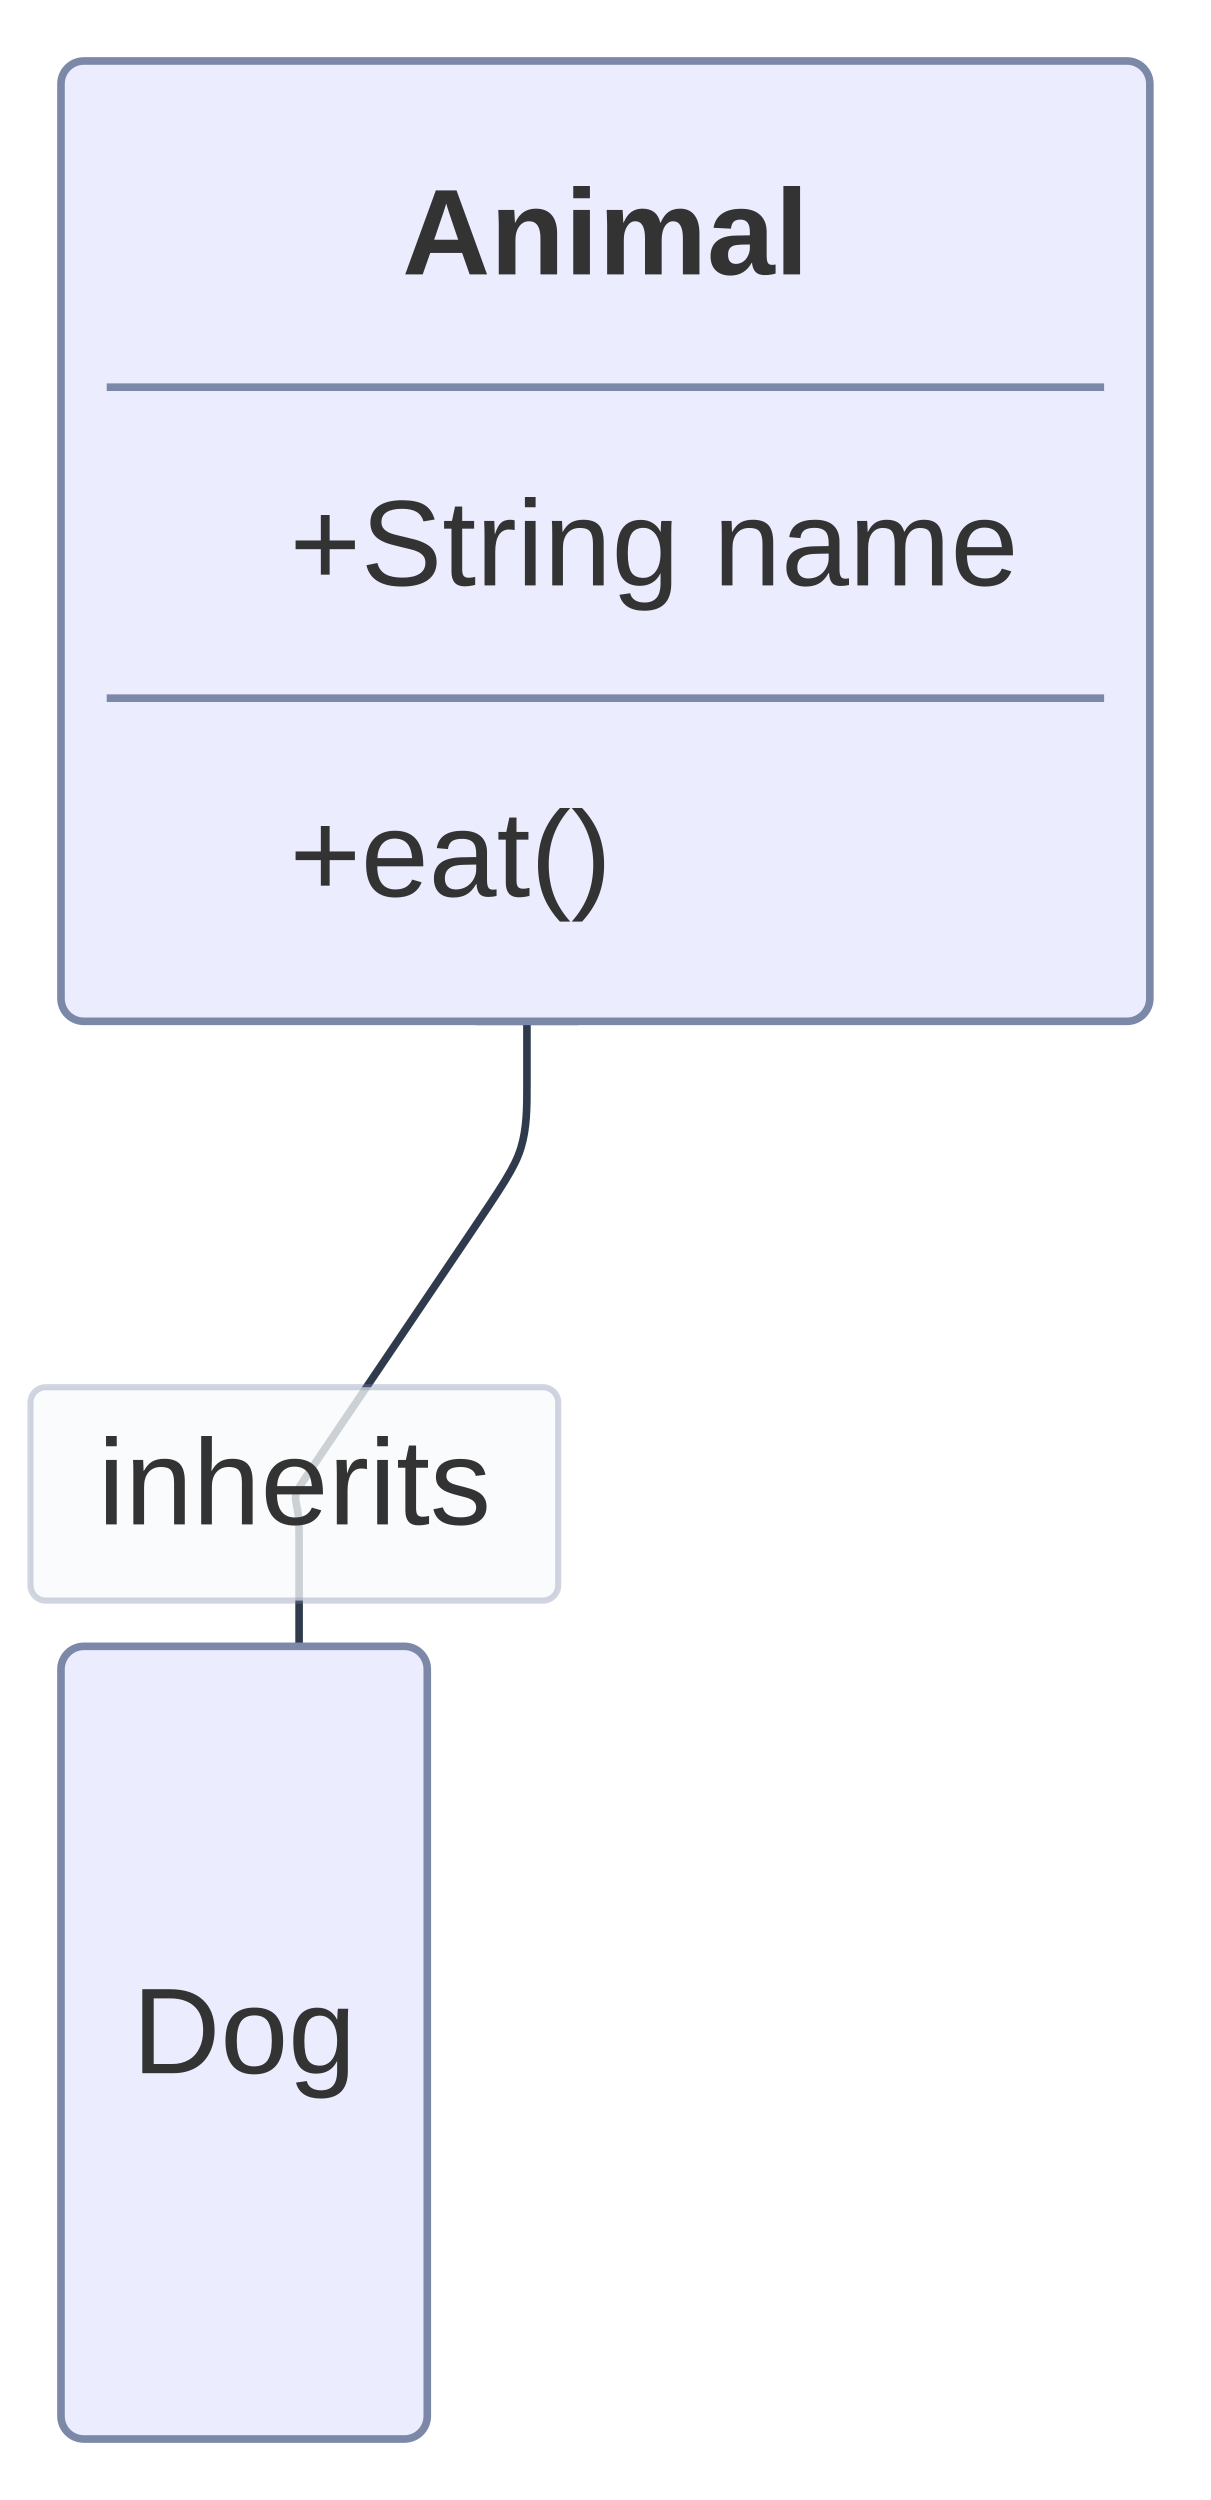
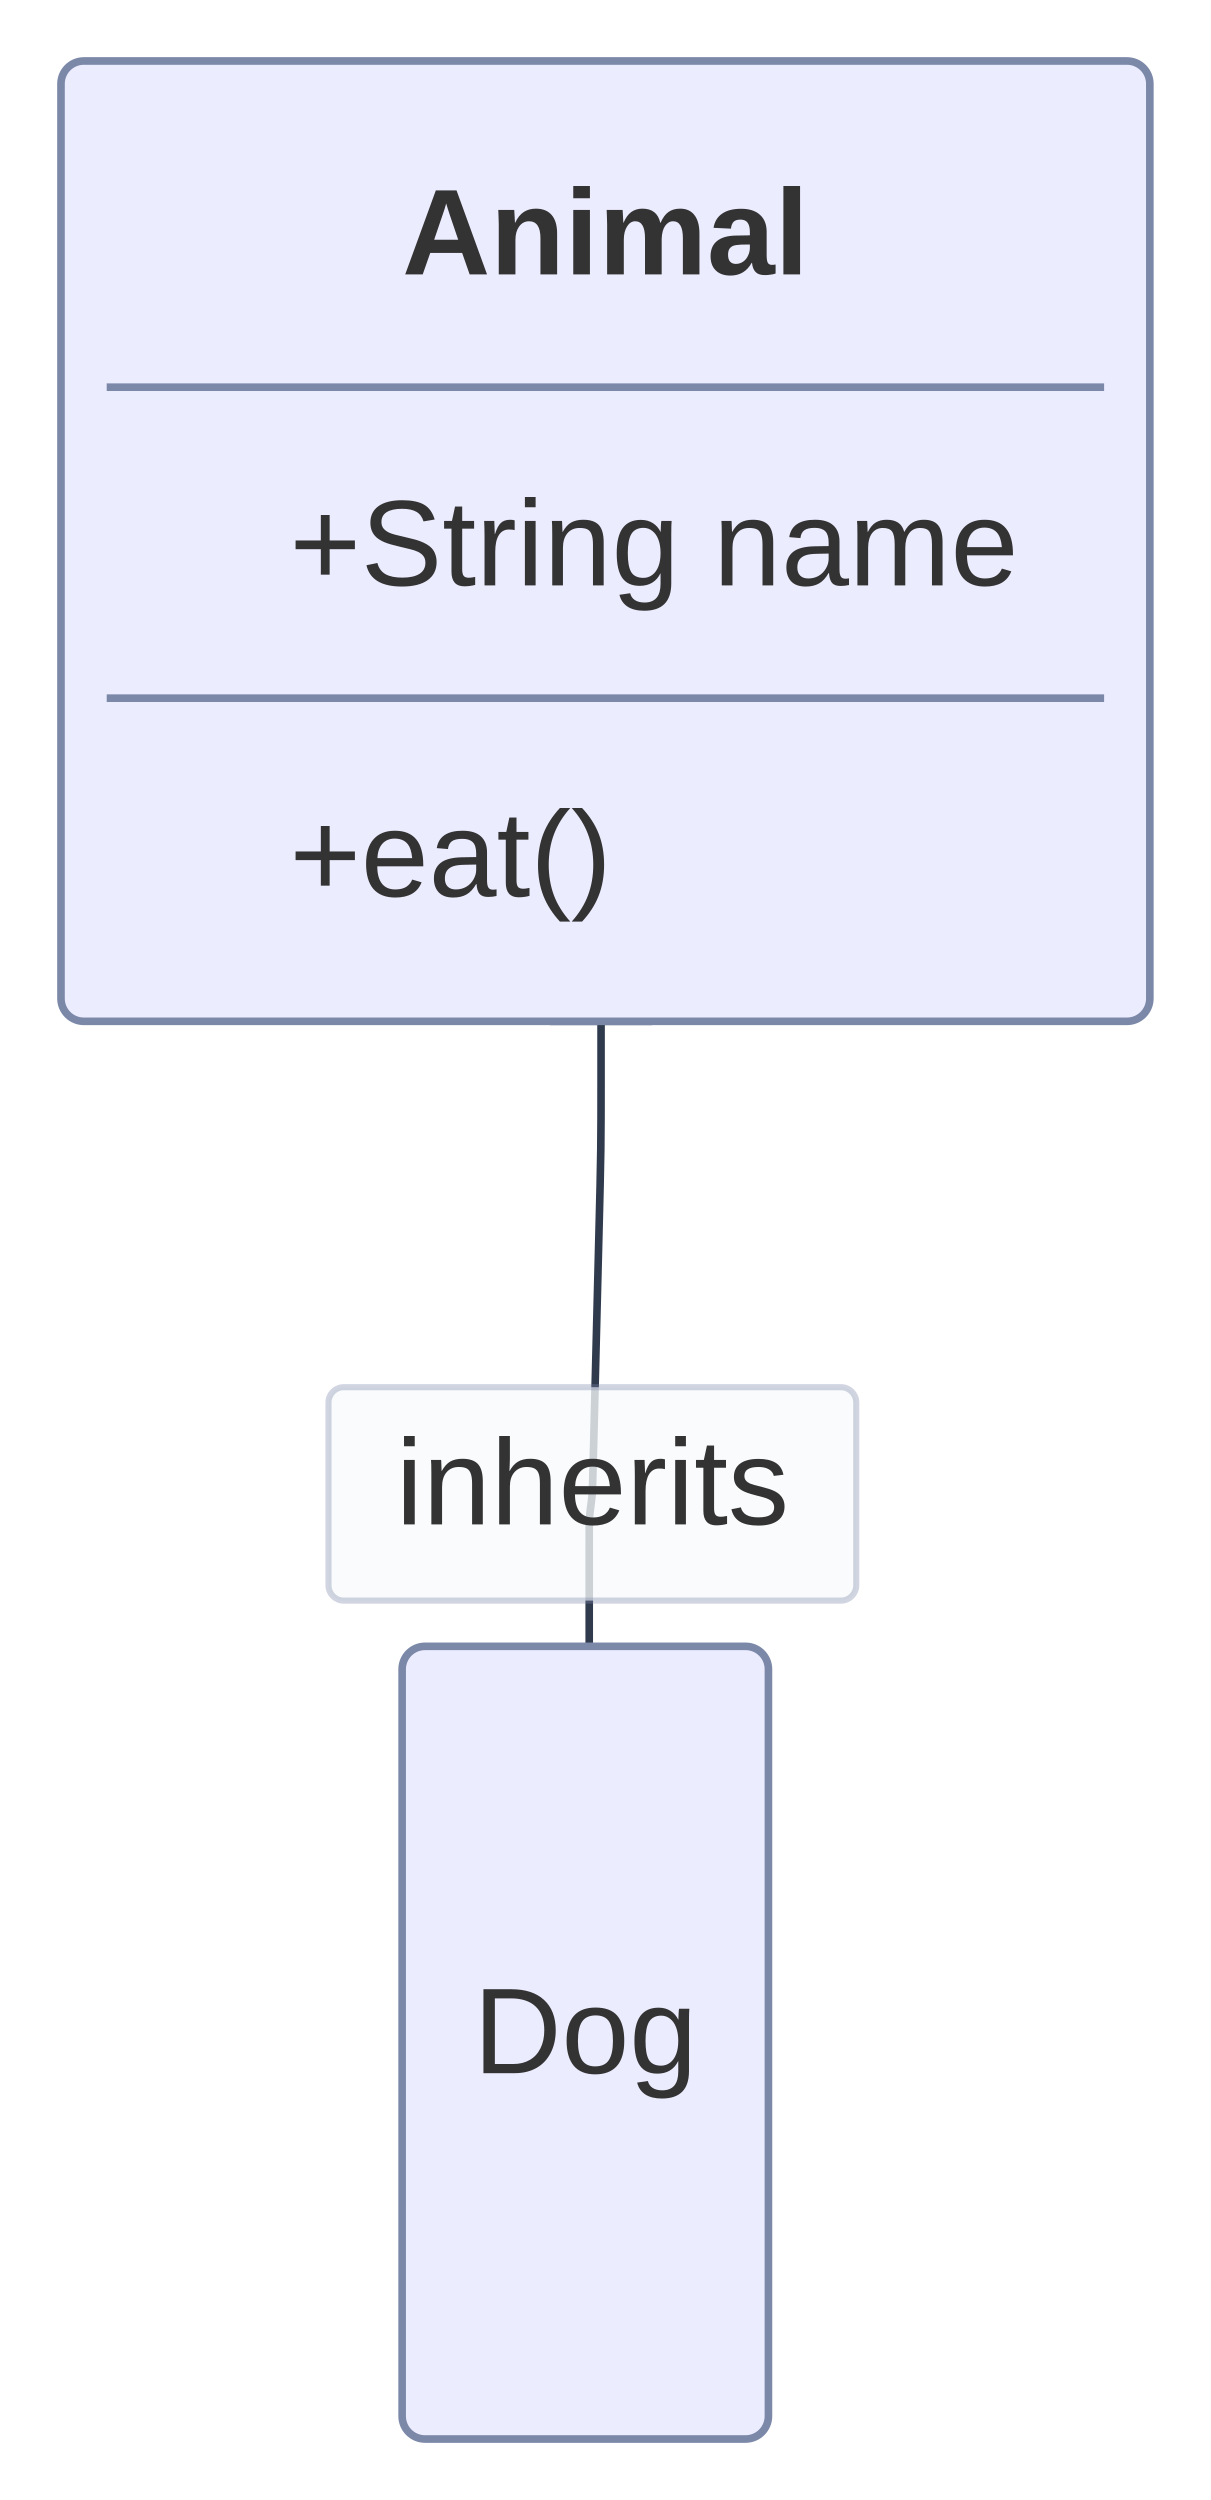
<svg xmlns="http://www.w3.org/2000/svg" width="158.861" height="328" viewBox="0 0 158.861 328">
  <rect x="0" y="0" width="158.861" height="328" fill="#FFFFFF" />
  <defs>
    <marker id="arrow-0" viewBox="0 0 10 10" refX="5" refY="5" markerUnits="userSpaceOnUse" markerWidth="8" markerHeight="8" orient="auto">
      <path d="M 0 0 L 10 5 L 0 10 z" fill="#2F3B4D" stroke="#2F3B4D" stroke-width="1" stroke-dasharray="1,0" />
    </marker>
    <marker id="arrow-start-0" viewBox="0 0 10 10" refX="4.5" refY="5" markerUnits="userSpaceOnUse" markerWidth="8" markerHeight="8" orient="auto">
      <path d="M 0 5 L 10 10 L 10 0 z" fill="#2F3B4D" stroke="#2F3B4D" stroke-width="1" stroke-dasharray="1,0" />
    </marker>
    <marker id="arrow-class-open-0" viewBox="0 0 20 14" refX="1" refY="7" markerUnits="userSpaceOnUse" markerWidth="20" markerHeight="14" orient="auto">
      <path d="M 1 7 L 18 13 V 1 Z" fill="none" stroke="#2F3B4D" stroke-width="1" stroke-dasharray="1,0" />
    </marker>
    <marker id="arrow-class-open-start-0" viewBox="0 0 20 14" refX="18" refY="7" markerUnits="userSpaceOnUse" markerWidth="20" markerHeight="14" orient="auto">
      <path d="M 1 7 L 18 13 V 1 Z" fill="none" stroke="#2F3B4D" stroke-width="1" stroke-dasharray="1,0" />
    </marker>
    <marker id="arrow-class-dep-0" viewBox="0 0 20 14" refX="13" refY="7" markerUnits="userSpaceOnUse" markerWidth="20" markerHeight="14" orient="auto">
      <path d="M 18 7 L 9 13 L 14 7 L 9 1 Z" fill="#2F3B4D" stroke="#2F3B4D" stroke-width="1" stroke-dasharray="1,0" />
    </marker>
    <marker id="arrow-class-dep-start-0" viewBox="0 0 20 14" refX="6" refY="7" markerUnits="userSpaceOnUse" markerWidth="20" markerHeight="14" orient="auto">
      <path d="M 5 7 L 9 13 L 1 7 L 9 1 Z" fill="#2F3B4D" stroke="#2F3B4D" stroke-width="1" stroke-dasharray="1,0" />
    </marker>
  </defs>
-   <path d="M 69.134,134.000L 69.134,135.402C69.134,136.804,69.134,139.607,69.134,142.411C69.134,145.215,69.134,148.019,68.349,150.582C67.564,153.146,65.995,155.469,61.061,162.775C56.126,170.081,47.826,182.370,43.525,188.738C39.224,195.106,38.922,195.553,38.823,196.041C38.724,196.530,38.827,197.059,38.879,197.324C38.931,197.589,38.931,197.589,38.983,197.854C39.035,198.118,39.138,198.648,39.190,199.183C39.242,199.717,39.242,200.257,39.242,203.061C39.242,205.864,39.242,210.932,39.242,213.466L 39.242,216.000" fill="none" stroke="#2F3B4D" stroke-width="1" marker-start="url(#arrow-class-open-start-0)" stroke-linecap="round" stroke-linejoin="round" />
-   <rect x="4.00" y="182.00" width="69.24" height="28.00" rx="2" ry="2" fill="rgba(248,250,252, 0.92)" fill-opacity="0.85" stroke="#7B88A8" stroke-opacity="0.35" stroke-width="0.8" />
-   <text x="38.62" y="200.00" text-anchor="middle" font-family="'trebuchet ms', verdana, arial, sans-serif" font-size="16" fill="#333333">
-     <tspan x="38.62" dy="0.00">inherits</tspan>
+   <path d="M 78.858,134.000L 78.858,135.402C78.858,136.804,78.858,139.607,78.858,142.411C78.858,145.215,78.858,148.019,78.823,150.822C78.787,153.625,78.717,156.428,78.534,163.691C78.352,170.953,78.058,182.676,77.904,188.804C77.750,194.932,77.736,195.466,77.695,195.998C77.653,196.530,77.584,197.059,77.549,197.324C77.514,197.589,77.514,197.589,77.479,197.854C77.445,198.118,77.375,198.648,77.340,199.180C77.306,199.712,77.306,200.246,77.306,203.050C77.306,205.853,77.306,210.927,77.306,213.463L 77.306,216.000" fill="none" stroke="#2F3B4D" stroke-width="1" marker-start="url(#arrow-class-open-start-0)" stroke-linecap="round" stroke-linejoin="round" />
+   <rect x="43.10" y="182.00" width="69.24" height="28.00" rx="2" ry="2" fill="rgba(248,250,252, 0.92)" fill-opacity="0.85" stroke="#7B88A8" stroke-opacity="0.35" stroke-width="0.8" />
+   <text x="77.72" y="200.00" text-anchor="middle" font-family="'trebuchet ms', verdana, arial, sans-serif" font-size="16" fill="#333333">
+     <tspan x="77.72" dy="0.00">inherits</tspan>
  </text>
  <rect x="8.00" y="8.00" width="142.86" height="126.00" rx="3" ry="3" fill="#ECECFF" stroke="#7B88A8" stroke-width="1" stroke-linejoin="round" stroke-linecap="round" />
  <line x1="14.00" y1="50.80" x2="144.86" y2="50.80" stroke="#7B88A8" stroke-width="1.0" />
  <line x1="14.00" y1="91.60" x2="144.86" y2="91.60" stroke="#7B88A8" stroke-width="1.0" />
  <text x="79.43" y="36.00" text-anchor="middle" font-family="'trebuchet ms', verdana, arial, sans-serif" font-size="16" fill="#333333">
    <tspan x="79.43" dy="0.00" font-weight="600">Animal</tspan>
  </text>
  <text x="38.00" y="76.80" text-anchor="start" font-family="'trebuchet ms', verdana, arial, sans-serif" font-size="16" fill="#333333">
    <tspan x="38.00" dy="0.00">+String name</tspan>
    <tspan x="38.00" dy="40.80">+eat()</tspan>
  </text>
-   <rect x="8.00" y="216.00" width="48.06" height="104.00" rx="3" ry="3" fill="#ECECFF" stroke="#7B88A8" stroke-width="1" stroke-linejoin="round" stroke-linecap="round" />
-   <text x="32.03" y="272.00" text-anchor="middle" font-family="'trebuchet ms', verdana, arial, sans-serif" font-size="16" fill="#333333">
-     <tspan x="32.03" dy="0.00">Dog</tspan>
+   <rect x="52.76" y="216.00" width="48.06" height="104.00" rx="3" ry="3" fill="#ECECFF" stroke="#7B88A8" stroke-width="1" stroke-linejoin="round" stroke-linecap="round" />
+   <text x="76.79" y="272.00" text-anchor="middle" font-family="'trebuchet ms', verdana, arial, sans-serif" font-size="16" fill="#333333">
+     <tspan x="76.79" dy="0.00">Dog</tspan>
  </text>
</svg>
